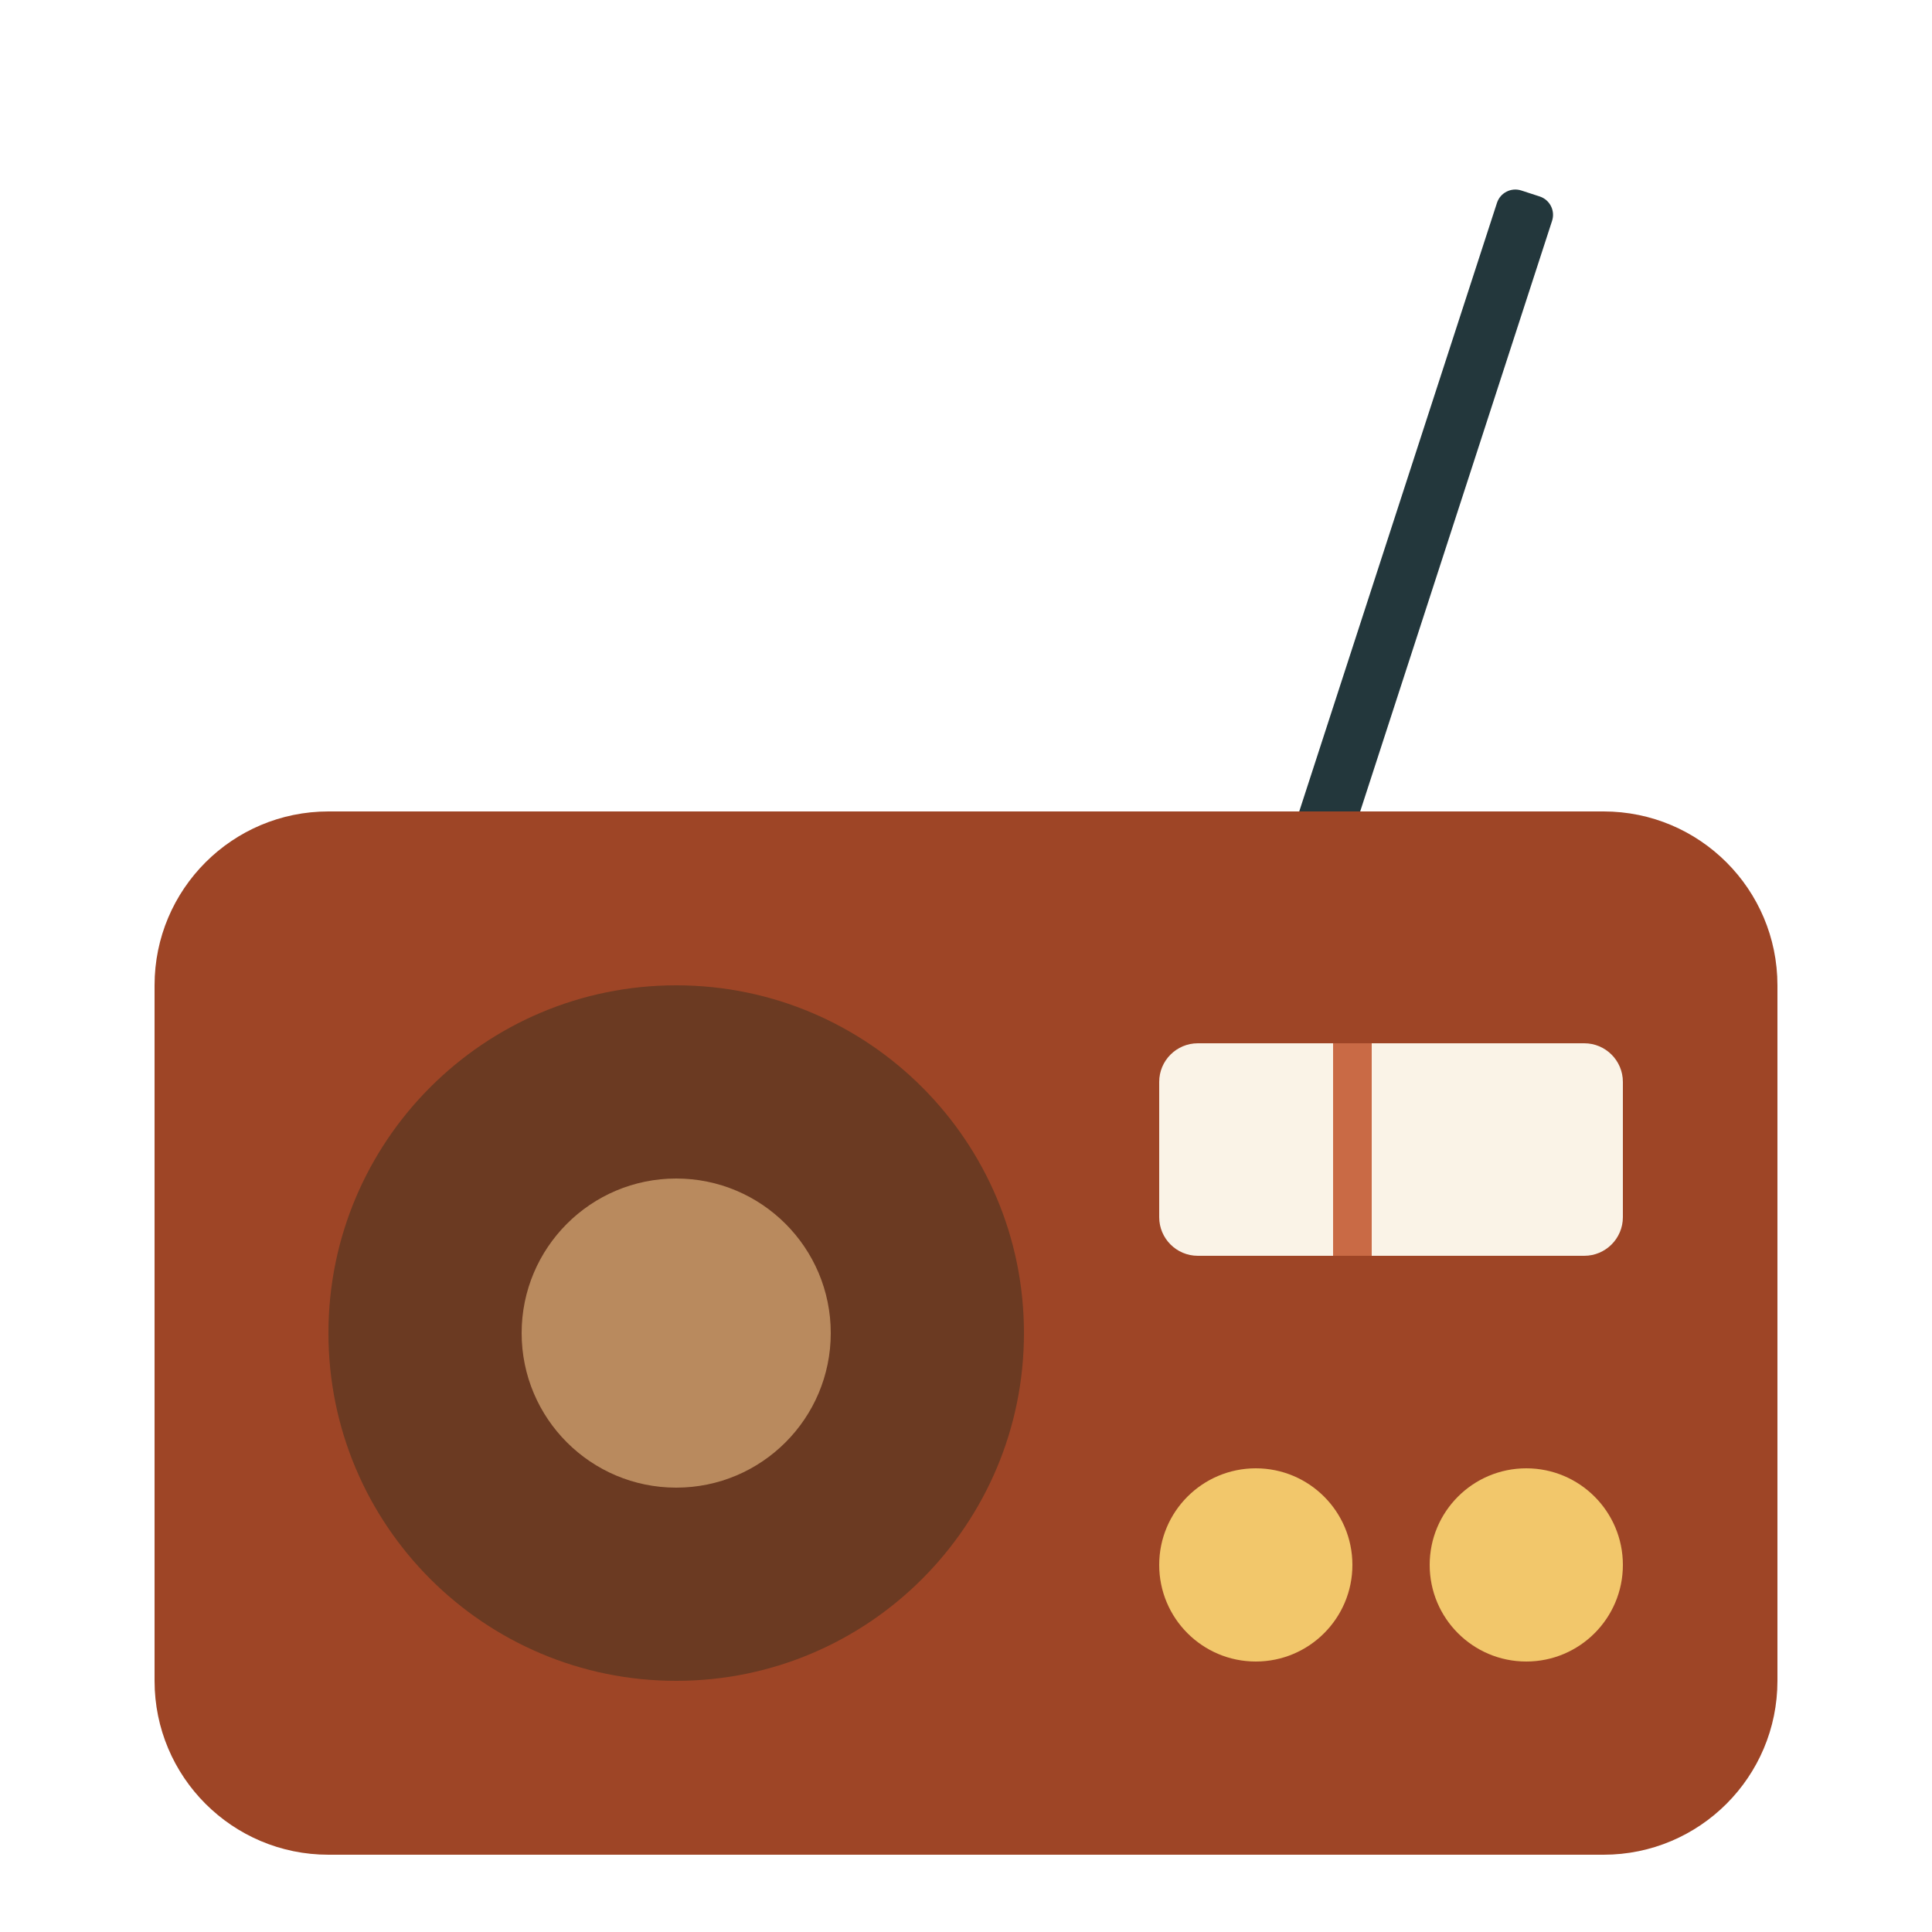
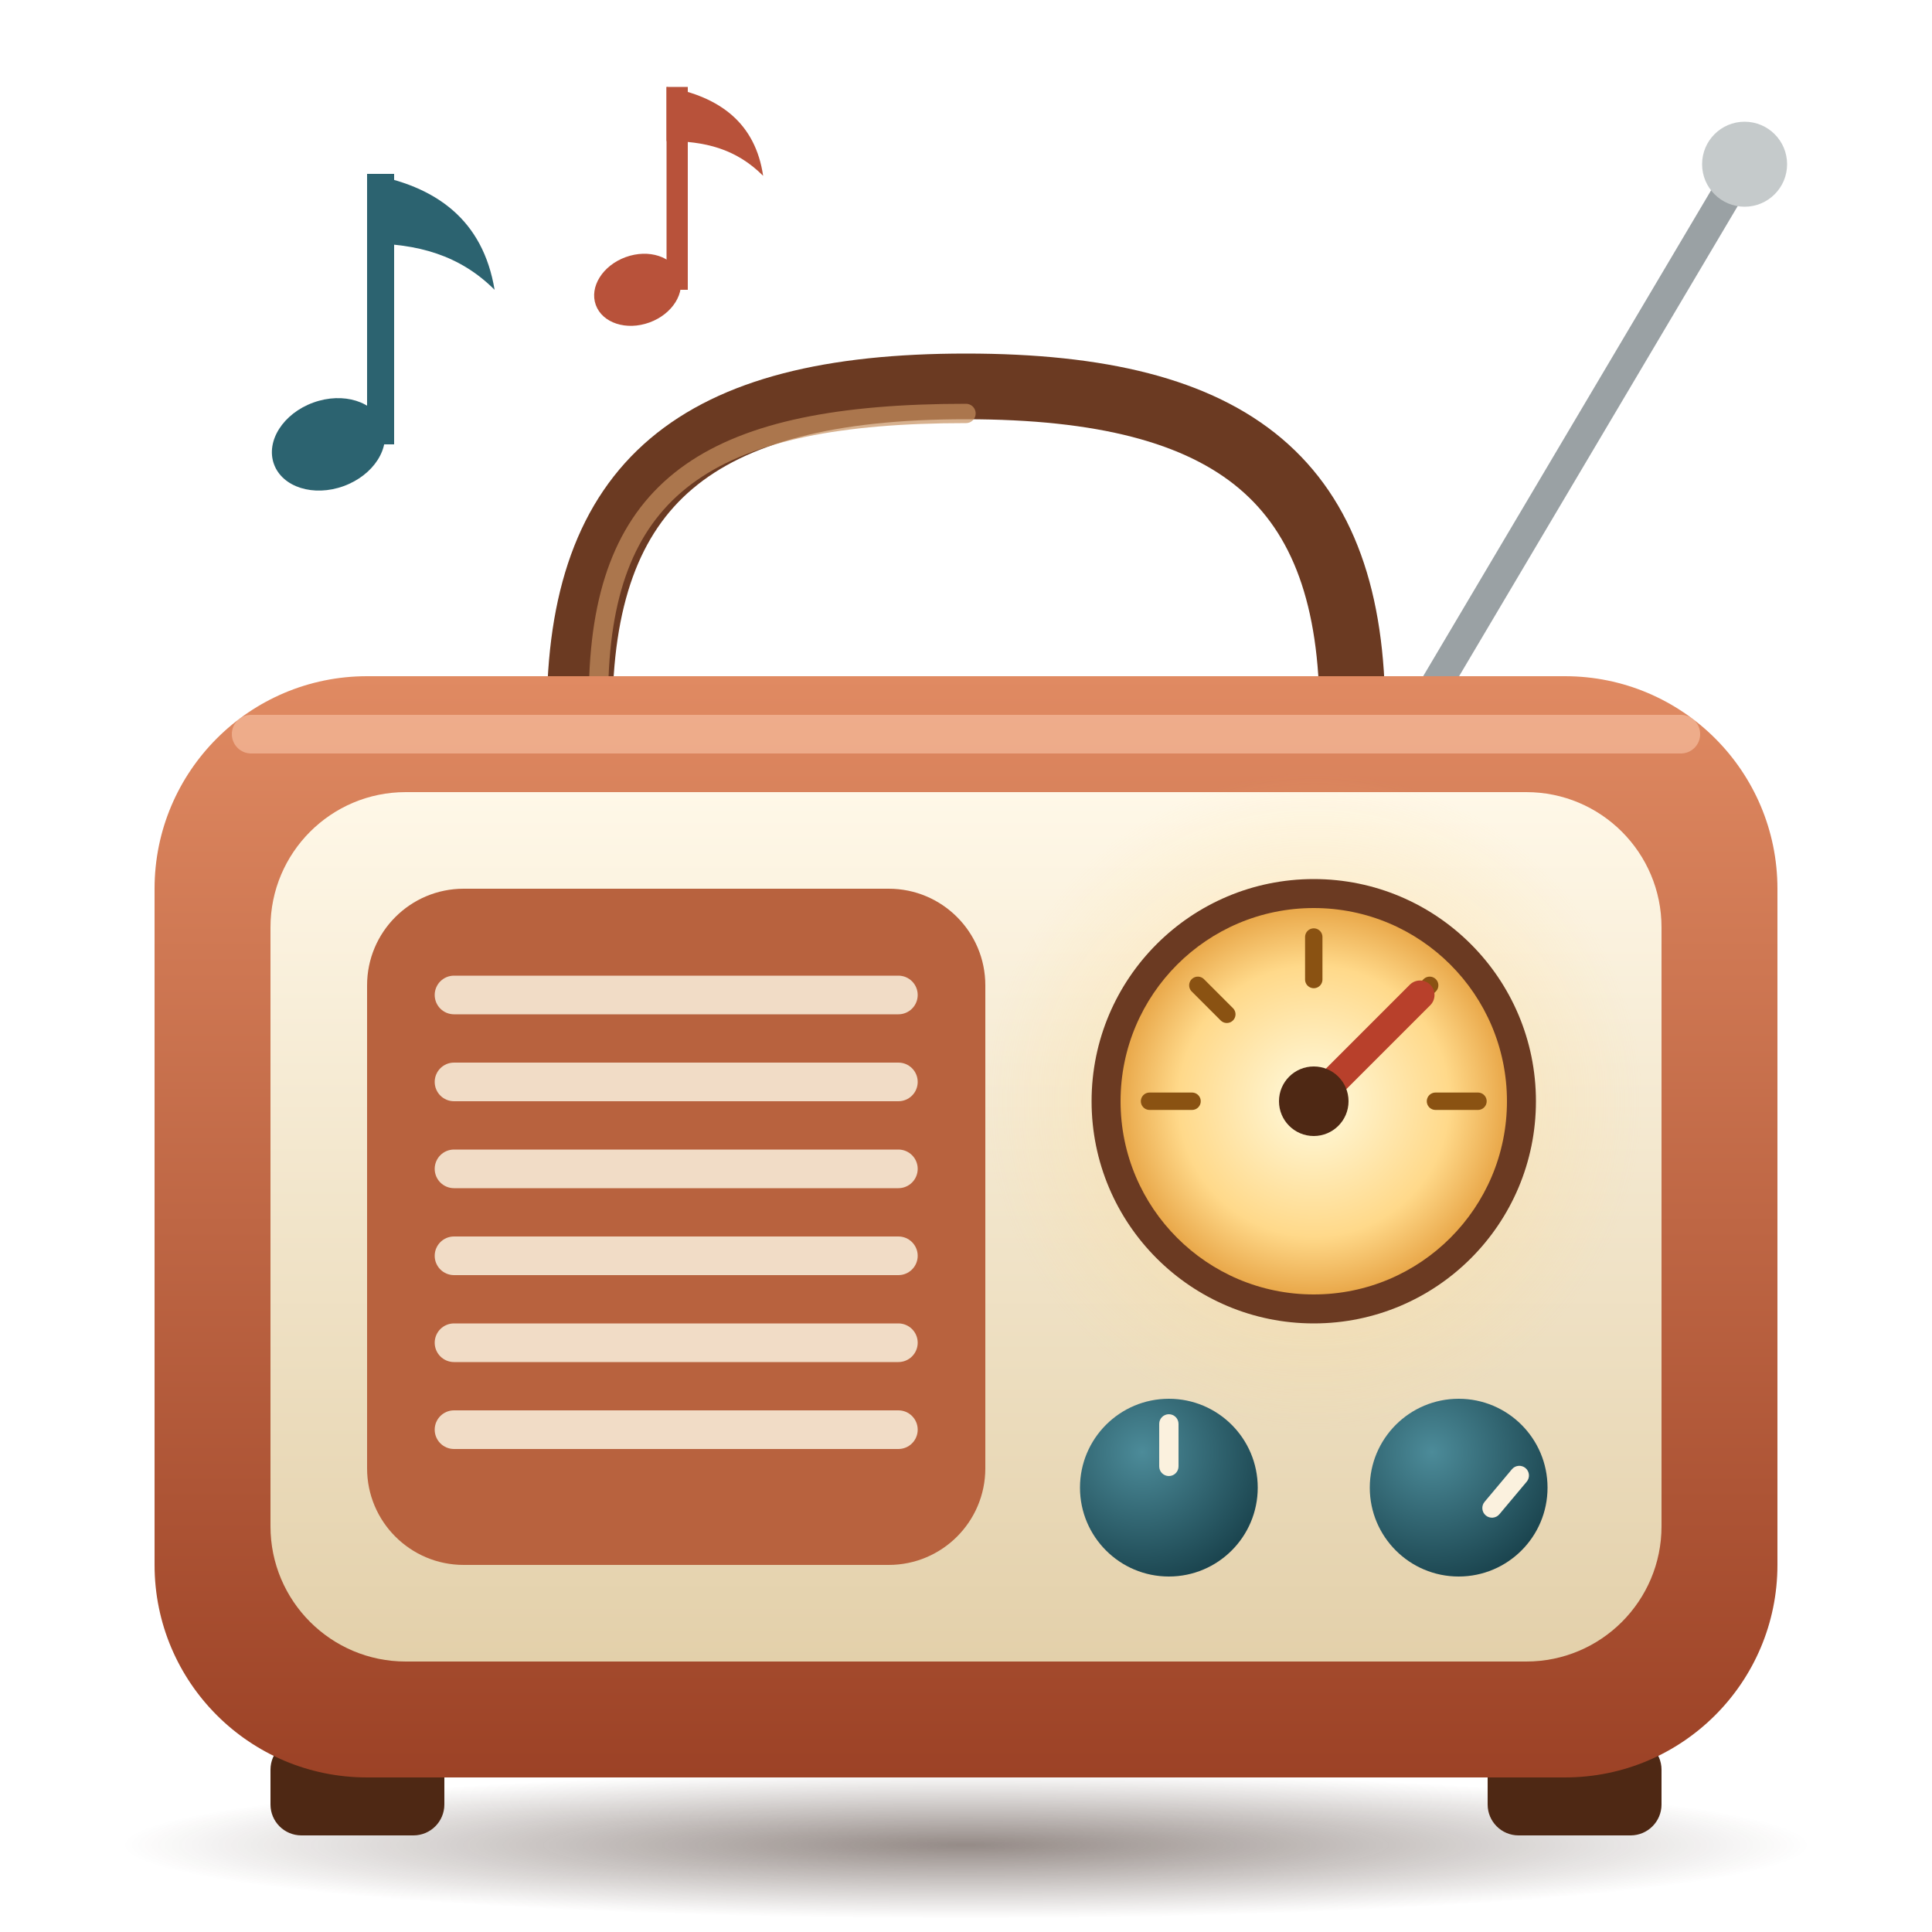
<svg xmlns="http://www.w3.org/2000/svg" viewBox="0 0 100 100">
-   <rect x="66" y="8" width="3" height="38" rx="1" fill="#23373C" transform="rotate(18 67 46)" />
-   <rect x="8" y="42" width="84" height="54" rx="9" fill="#9E4526" />
-   <circle cx="35" cy="69" r="18" fill="#6B3A22" />
-   <circle cx="35" cy="69" r="8" fill="#B98A5E" />
-   <rect x="60" y="54" width="24" height="11" rx="2" fill="#FAF3E7" />
-   <rect x="69" y="54" width="2" height="11" fill="#C96A45" />
-   <circle cx="65" cy="81" r="5" fill="#F2C76B" />
-   <circle cx="79" cy="81" r="5" fill="#F2C76B" />
+   <defs>
+     <radialGradient id="radio-shadow">
+       <stop offset="0" stop-color="#2A160E" stop-opacity="0.5" />
+       <stop offset="1" stop-color="#2A160E" stop-opacity="0" />
+     </radialGradient>
+     <linearGradient id="radio-body" x1="0" y1="0" x2="0" y2="1">
+       <stop offset="0" stop-color="#E08A62" />
+       <stop offset="1" stop-color="#9C4226" />
+     </linearGradient>
+     <linearGradient id="radio-face" x1="0" y1="0" x2="0" y2="1">
+       <stop offset="0" stop-color="#FFF8E8" />
+       <stop offset="1" stop-color="#E3D0AA" />
+     </linearGradient>
+     <radialGradient id="radio-dial">
+       <stop offset="0" stop-color="#FFFBE0" />
+       <stop offset="0.7" stop-color="#FFD98A" />
+       <stop offset="1" stop-color="#E9A84A" />
+     </radialGradient>
+     <radialGradient id="radio-glow">
+       <stop offset="0" stop-color="#FFD98A" stop-opacity="0.55" />
+       <stop offset="1" stop-color="#FFD98A" stop-opacity="0" />
+     </radialGradient>
+     <radialGradient id="radio-knob" cx="0.350" cy="0.300" r="0.800">
+       <stop offset="0" stop-color="#4C8B99" />
+       <stop offset="1" stop-color="#173F49" />
+     </radialGradient>
+   </defs>
+   <ellipse cx="50" cy="95.500" rx="44" ry="3.800" fill="url(#radio-shadow)" />
+   <g class="fx-steam" fill="#2C6370">
+     <ellipse cx="17" cy="23" rx="3" ry="2.300" transform="rotate(-20 17 23)" />
+     <rect x="19" y="9" width="1.400" height="14" />
+     <path d="M19 9c3.600.600 6 2.400 6.600 6c-1.800-1.800-4-2.400-6.600-2.400z" />
+   </g>
+   <g class="fx-steam" style="animation-delay:-2s" fill="#B8523A">
+     <ellipse cx="33" cy="15" rx="2.300" ry="1.800" transform="rotate(-20 33 15)" />
+     <rect x="34.500" y="4.500" width="1.100" height="10.500" />
+     <path d="M34.500 4.500c2.800.500 4.600 1.900 5 4.600c-1.400-1.400-3-1.800-5-1.800z" />
+   </g>
+   <path d="M74 36L90 9" stroke="#9AA1A4" stroke-width="1.600" stroke-linecap="round" />
+   <circle cx="90.300" cy="8.500" r="2.200" fill="#C5CACB" />
+   <path d="M30 37c0-12 6-17 20-17s20 5 20 17" fill="none" stroke="#6B3A22" stroke-width="3.400" stroke-linecap="round" />
+   <path d="M31 35c.400-10 6-13.600 19-13.600" fill="none" stroke="#C6905F" stroke-width="1" stroke-linecap="round" opacity="0.7" />
+   <rect x="14" y="90" width="9" height="5" rx="1.600" fill="#4E2814" />
+   <rect x="77" y="90" width="9" height="5" rx="1.600" fill="#4E2814" />
+   <rect x="8" y="35" width="84" height="57" rx="11" fill="url(#radio-body)" />
+   <rect x="12" y="37" width="76" height="2" rx="1" fill="#FFD2B6" opacity="0.5" />
+   <rect x="14" y="41" width="72" height="45" rx="7" fill="url(#radio-face)" />
+   <rect x="19" y="46" width="32" height="35" rx="5" fill="#B8623E" />
+   <g fill="#FBF1DE" opacity="0.85">
+     <rect x="22.500" y="50.500" width="25" height="2" rx="1" />
+     <rect x="22.500" y="55" width="25" height="2" rx="1" />
+     <rect x="22.500" y="59.500" width="25" height="2" rx="1" />
+     <rect x="22.500" y="64" width="25" height="2" rx="1" />
+     <rect x="22.500" y="68.500" width="25" height="2" rx="1" />
+     <rect x="22.500" y="73" width="25" height="2" rx="1" />
+   </g>
+   <circle cx="68" cy="57" r="17" fill="url(#radio-glow)" />
+   <circle cx="68" cy="57" r="11.500" fill="#6B3A22" />
+   <circle cx="68" cy="57" r="10" fill="url(#radio-dial)" />
+   <g stroke="#8A5212" stroke-width="0.900" stroke-linecap="round">
+     <path d="M68 48.500v2.200M74 51l-1.500 1.500M76.500 57h-2.200M62 51l1.500 1.500M59.500 57h2.200" />
+   </g>
+   <path d="M68 57l5.500-5.500" stroke="#B8402B" stroke-width="1.500" stroke-linecap="round" />
+   <circle cx="68" cy="57" r="1.800" fill="#4E2814" />
+   <circle cx="60.500" cy="77" r="4.600" fill="url(#radio-knob)" />
+   <circle cx="75.500" cy="77" r="4.600" fill="url(#radio-knob)" />
+   <rect x="60" y="73.200" width="1" height="3.200" rx="0.500" fill="#FBF1DE" />
+   <rect x="77" y="74" width="1" height="3.200" rx="0.500" fill="#FBF1DE" transform="rotate(40 75.500 77)" />
</svg>
